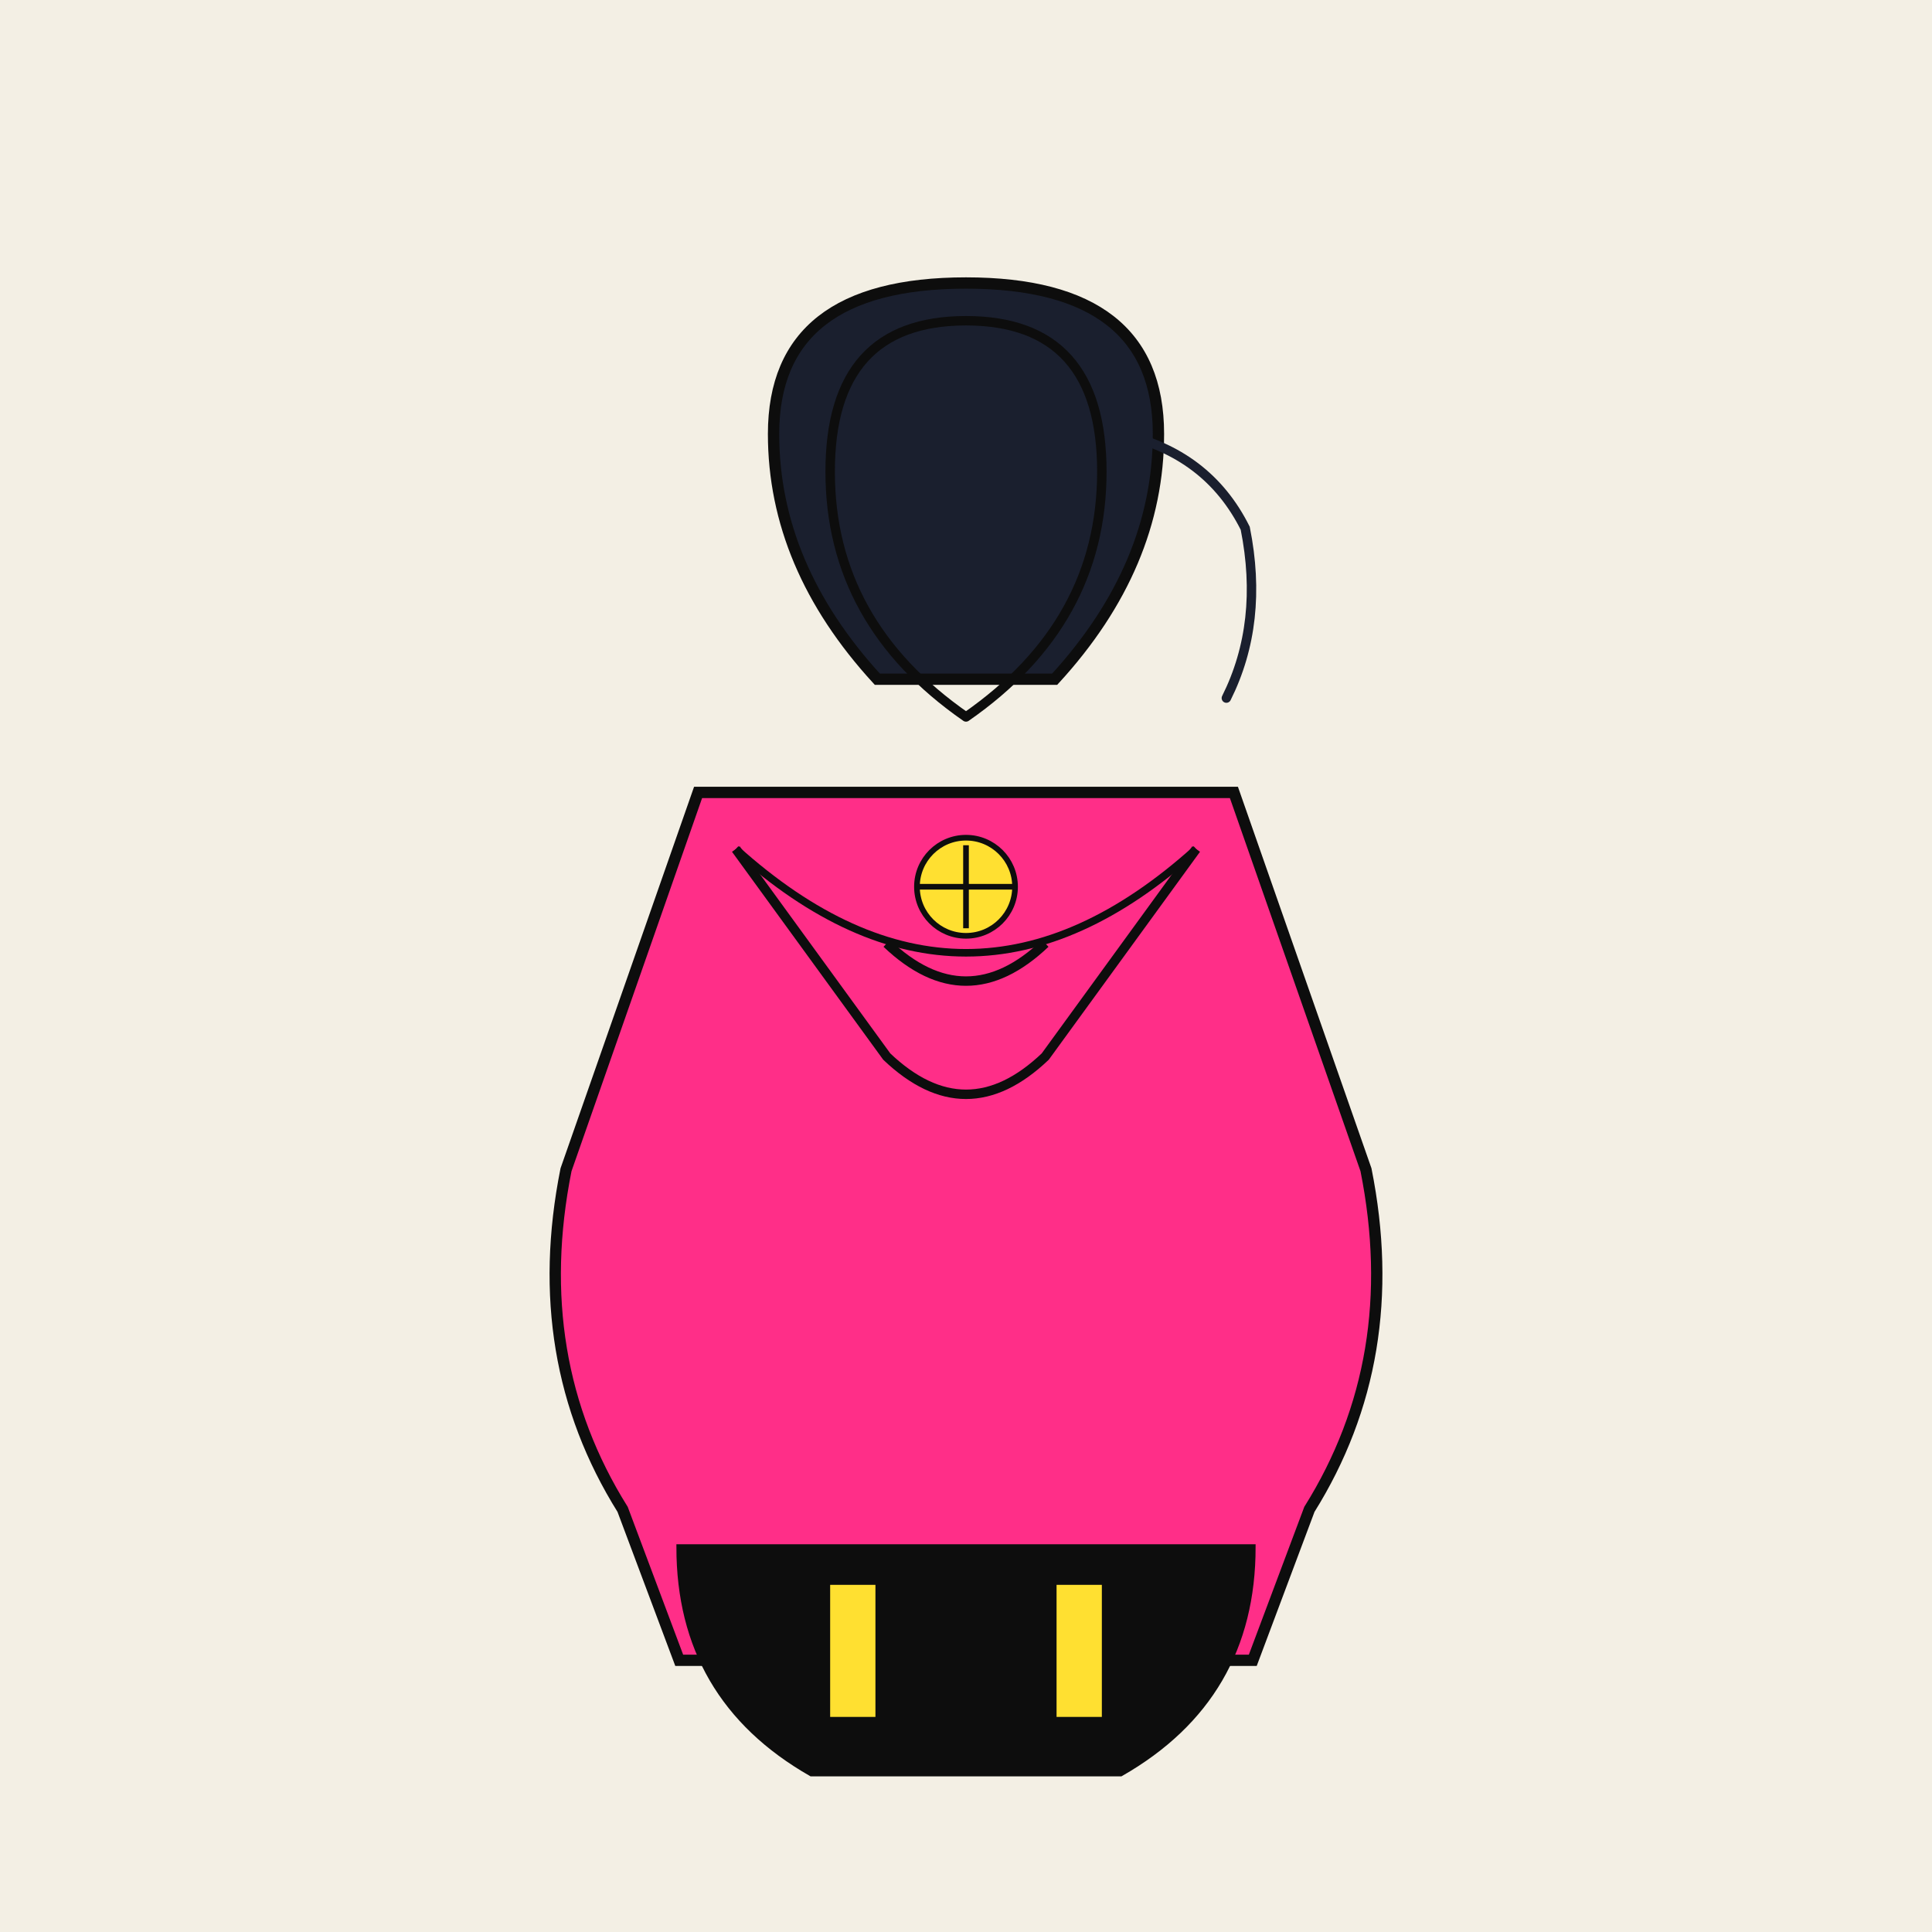
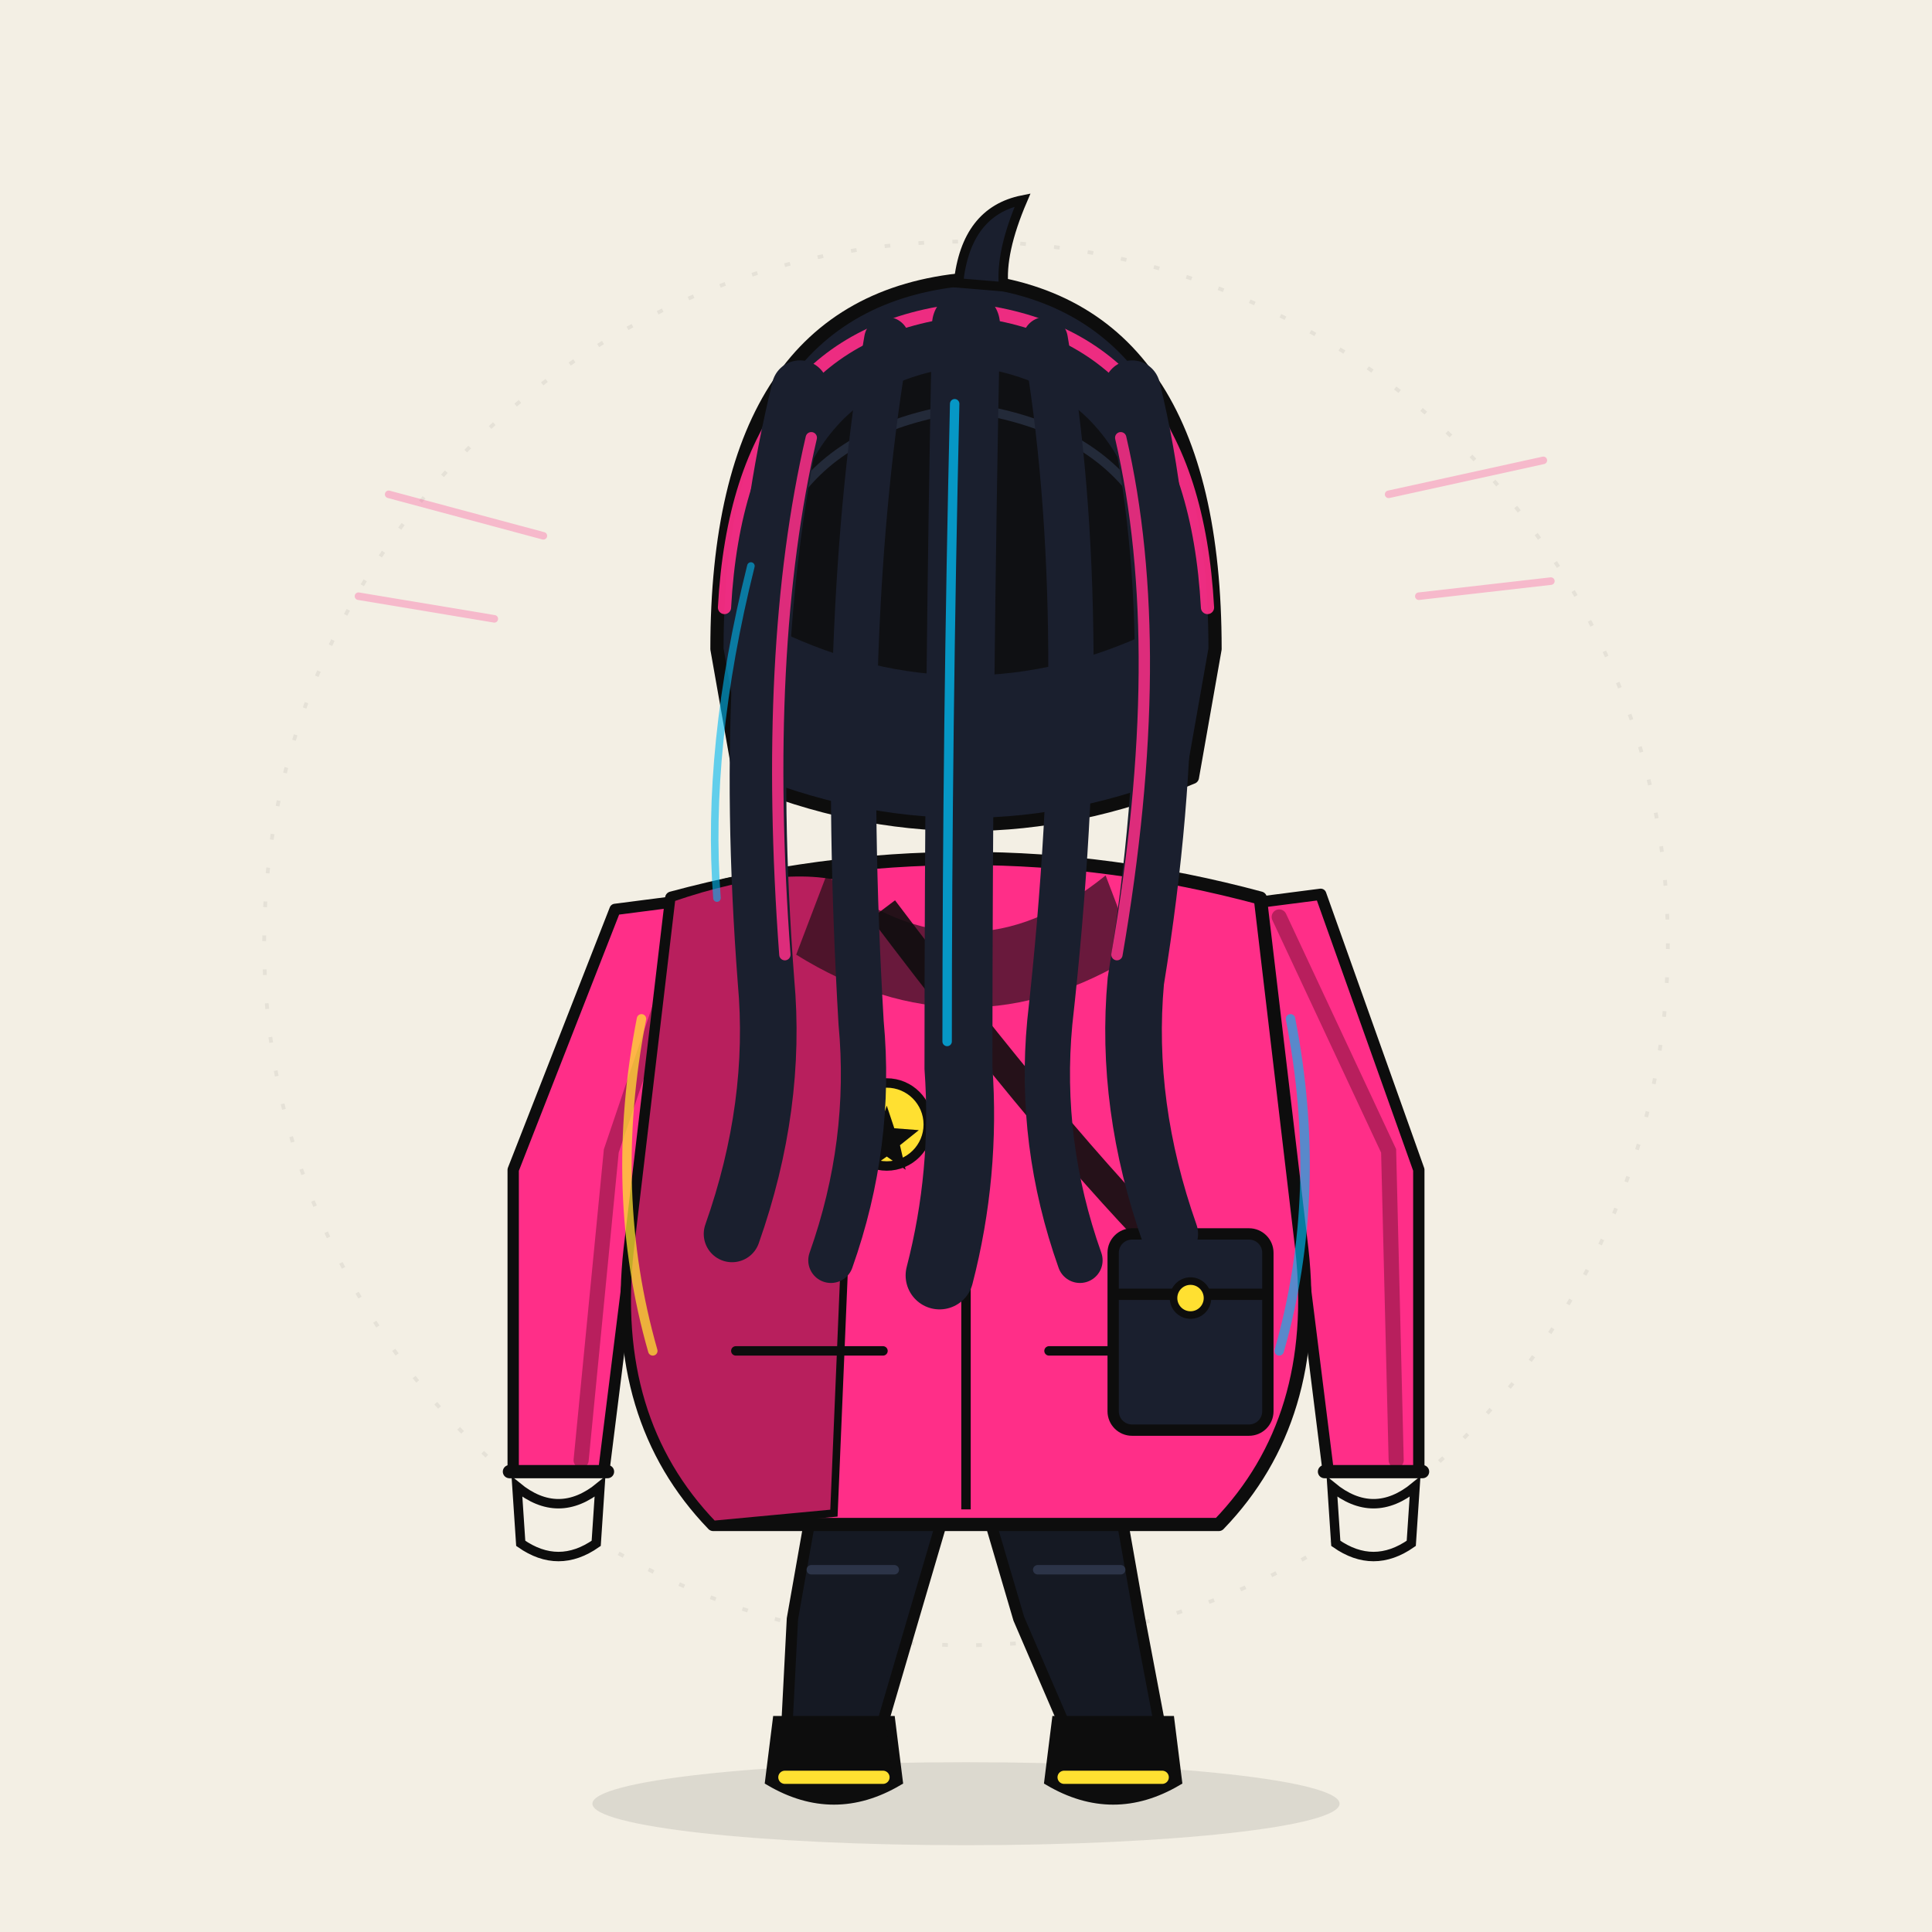
- <svg xmlns="http://www.w3.org/2000/svg" viewBox="0 0 1024 1024" width="1024" height="1024" role="img" aria-label="crew-01 hair movement frame 1">
+ <svg xmlns="http://www.w3.org/2000/svg" viewBox="0 0 1024 1024" width="1024" height="1024" role="img" aria-label="crew-01 hair frame 1 - neutral">
  <rect width="1024" height="1024" fill="#f3efe4" />
-   <path d="M 410 230 Q 410 300 465 360 L 559 360 Q 614 300 614 230 Q 614 150 512 150 Q 410 150 410 230 Z" fill="#1a1f2e" stroke="#0d0d0d" stroke-width="6" />
-   <path d="M 440 250 Q 440 330 512 380 Q 584 330 584 250 Q 584 170 512 170 Q 440 170 440 250 Z" fill="none" stroke="#0d0d0d" stroke-width="5" stroke-linejoin="round" />
-   <path d="M 370 420 L 300 620 Q 280 720 330 800 L 360 880 L 664 880 L 694 800 Q 744 720 724 620 L 654 420 Z" fill="#ff2e88" stroke="#0d0d0d" stroke-width="6" />
-   <path d="M 390 450 L 470 560 Q 512 600 554 560 L 634 450" fill="none" stroke="#0d0d0d" stroke-width="5" stroke-linejoin="round" />
-   <path d="M 470 500 Q 512 540 554 500" fill="none" stroke="#0d0d0d" stroke-width="5" />
-   <path d="M 390 450 Q 512 560 634 450" fill="none" stroke="#0d0d0d" stroke-width="4" />
-   <path d="M 360 820 Q 360 900 430 940 L 594 940 Q 664 900 664 820 Z" fill="#0d0d0d" stroke="#0d0d0d" stroke-width="3" />
-   <rect x="440" y="840" width="24" height="70" fill="#ffe031" />
-   <rect x="560" y="840" width="24" height="70" fill="#ffe031" />
-   <circle cx="512" cy="470" r="26" fill="#ffe031" stroke="#0d0d0d" stroke-width="3" />
-   <path d="M 512 448 L 512 492 M 486 470 L 538 470" stroke="#0d0d0d" stroke-width="3" />
-   <path d="M 594 230 Q 640 240 660 280 Q 670 330 650 370" fill="none" stroke="#1a1f2e" stroke-width="5" stroke-linecap="round" />
+   <circle cx="512" cy="500" r="372" fill="none" stroke="#0d0d0d" stroke-opacity="0.06" stroke-width="2" stroke-dasharray="3 15" />
+   <path d="M 206 262 L 288 284 M 190 316 L 262 328 M 736 262 L 818 244 M 752 316 L 822 308" stroke="#ff2e88" stroke-width="4" stroke-linecap="round" opacity="0.28" />
+   <ellipse cx="512" cy="956" rx="198" ry="22" fill="#0d0d0d" opacity="0.1" />
+   <g>
+     <path d="M 432 790 L 504 790 L 484 858 L 467 916 L 417 916 L 420 858 Z" fill="#151923" stroke="#0d0d0d" stroke-width="6" stroke-linejoin="round" />
+     <path d="M 430 832 l 44 0" stroke="#2c3448" stroke-width="5" stroke-linecap="round" />
+     <path d="M 412 912 L 472 912 L 476 944 Q 442 964 408 944 Z" fill="#0d0d0d" stroke="#0d0d0d" stroke-width="5" />
+     <path d="M 416 942 h 52" stroke="#ffe031" stroke-width="7" stroke-linecap="round" />
+   </g>
+   <g>
+     <path d="M 520 790 L 592 790 L 604 858 L 615 916 L 565 916 L 540 858 Z" fill="#151923" stroke="#0d0d0d" stroke-width="6" stroke-linejoin="round" />
+     <path d="M 550 832 l 44 0" stroke="#2c3448" stroke-width="5" stroke-linecap="round" />
+     <path d="M 560 912 L 620 912 L 624 944 Q 590 964 556 944 Z" fill="#0d0d0d" stroke="#0d0d0d" stroke-width="5" />
+     <path d="M 564 942 h 52" stroke="#ffe031" stroke-width="7" stroke-linecap="round" />
+   </g>
+   <g>
+     <path d="M 326 482 L 388 474 L 340 620 L 320 780 L 272 780 L 272 620 Z" fill="#ff2e88" stroke="#0d0d0d" stroke-width="6" stroke-linejoin="round" />
+     <path d="M 366 486 L 324 610 L 308 774" fill="none" stroke="#b81f5d" stroke-width="8" stroke-linecap="round" />
+     <path d="M 270 780 L 322 780" stroke="#0d0d0d" stroke-width="7" stroke-linecap="round" />
+     <path d="M 274 788 q 22 18 44 0 l -2 30 q -20 14 -40 0 z" fill="#f3efe4" stroke="#0d0d0d" stroke-width="5" />
+   </g>
+   <g>
+     <path d="M 638 482 L 700 474 L 752 620 L 752 780 L 704 780 L 684 620 Z" fill="#ff2e88" stroke="#0d0d0d" stroke-width="6" stroke-linejoin="round" />
+     <path d="M 678 486 L 736 610 L 740 774" fill="none" stroke="#b81f5d" stroke-width="8" stroke-linecap="round" />
+     <path d="M 702 780 L 754 780" stroke="#0d0d0d" stroke-width="7" stroke-linecap="round" />
+     <path d="M 706 788 q 22 18 44 0 l -2 30 q -20 14 -40 0 z" fill="#f3efe4" stroke="#0d0d0d" stroke-width="5" />
+   </g>
+   <g>
+     <path d="M 356 476 Q 512 434 668 476 L 690 662 Q 700 752 646 808 L 378 808 Q 324 752 334 662 Z" fill="#ff2e88" stroke="#0d0d0d" stroke-width="7" stroke-linejoin="round" />
+     <path d="M 356 476 Q 420 454 456 468 L 442 802 L 378 808 Q 324 752 334 662 Z" fill="#b81f5d" stroke="#0d0d0d" stroke-width="4" />
+     <path d="M 438 464 Q 512 524 586 464 L 602 506 Q 512 562 422 506 Z" fill="#0d0d0d" opacity="0.62" />
+     <path d="M 512 520 L 512 800" stroke="#0d0d0d" stroke-width="5" />
+     <path d="M 390 716 h 78 m 88 0 h 78" stroke="#0d0d0d" stroke-width="5" stroke-linecap="round" />
+     <path d="M 468 482 Q 560 604 624 668" fill="none" stroke="#0d0d0d" stroke-width="16" opacity="0.9" />
+     <rect x="590" y="654" width="82" height="104" rx="10" fill="#1a1f2e" stroke="#0d0d0d" stroke-width="6" />
+     <path d="M 590 686 h 82" stroke="#0d0d0d" stroke-width="6" />
+     <circle cx="631" cy="688" r="9" fill="#ffe031" stroke="#0d0d0d" stroke-width="4" />
+     <circle cx="470" cy="596" r="22" fill="#ffe031" stroke="#0d0d0d" stroke-width="5" />
+     <path d="M 470 586 l 4 12 13 1 -10 8 3 13 -10 -7 -10 7 3 -13 -10 -8 13 -1 z" fill="#0d0d0d" />
+     <path d="M 340 540 q -18 92 6 176" fill="none" stroke="#ffe031" stroke-width="5" stroke-linecap="round" opacity="0.75" />
+     <path d="M 684 540 q 18 92 -6 176" fill="none" stroke="#00b8f0" stroke-width="5" stroke-linecap="round" opacity="0.65" />
+   </g>
+   <g transform="rotate(0 512 410)">
+     <path d="M 380 344 Q 380 160 512 148 Q 644 160 644 344 L 632 412 Q 512 462 392 412 Z" fill="#1a1f2e" stroke="#0d0d0d" stroke-width="7" stroke-linejoin="round" />
+     <path d="M 508 150 q 4 -38 34 -44 q -12 28 -10 46 z" fill="#1a1f2e" stroke="#0d0d0d" stroke-width="5" />
+     <path d="M 412 334 Q 412 204 512 194 Q 612 204 612 334 Q 512 382 412 334 Z" fill="#0d0d0d" opacity="0.8" />
+     <path d="M 384 322 Q 392 176 512 164 Q 632 176 640 322" fill="none" stroke="#ff2e88" stroke-width="7" stroke-linecap="round" opacity="0.92" />
+     <path d="M 400 350 Q 396 232 512 216 Q 628 232 624 350" fill="none" stroke="#2c3448" stroke-width="5" opacity="0.7" />
+     <path d="M 424 206 Q 392 336 406 520 Q 412 586 388 654" fill="none" stroke="#1a1f2e" stroke-width="30" stroke-linecap="round" />
+     <path d="M 470 180 Q 444 330 456.4 542 Q 462.4 606 440.4 668" fill="none" stroke="#1a1f2e" stroke-width="24" stroke-linecap="round" />
+     <path d="M 512 172 Q 508 366 508 566 Q 512 622 498 676" fill="none" stroke="#1a1f2e" stroke-width="36" stroke-linecap="round" />
+     <path d="M 554 180 Q 580 330 556.4 542 Q 550.4 606 572.4 668" fill="none" stroke="#1a1f2e" stroke-width="24" stroke-linecap="round" />
+     <path d="M 600 206 Q 632 336 602 520 Q 596 586 620 654" fill="none" stroke="#1a1f2e" stroke-width="30" stroke-linecap="round" />
+     <path d="M 430 232 Q 404 344 416 506" fill="none" stroke="#ff2e88" stroke-width="6" stroke-linecap="round" opacity="0.85" />
+     <path d="M 506 214 Q 502 386 502 552" fill="none" stroke="#00b8f0" stroke-width="5" stroke-linecap="round" opacity="0.78" />
+     <path d="M 594 232 Q 620 344 592 506" fill="none" stroke="#ff2e88" stroke-width="6" stroke-linecap="round" opacity="0.85" />
+     <path d="M 398 300 Q 374 396 380 476" fill="none" stroke="#00b8f0" stroke-width="4" stroke-linecap="round" opacity="0.6" />
+   </g>
</svg>
